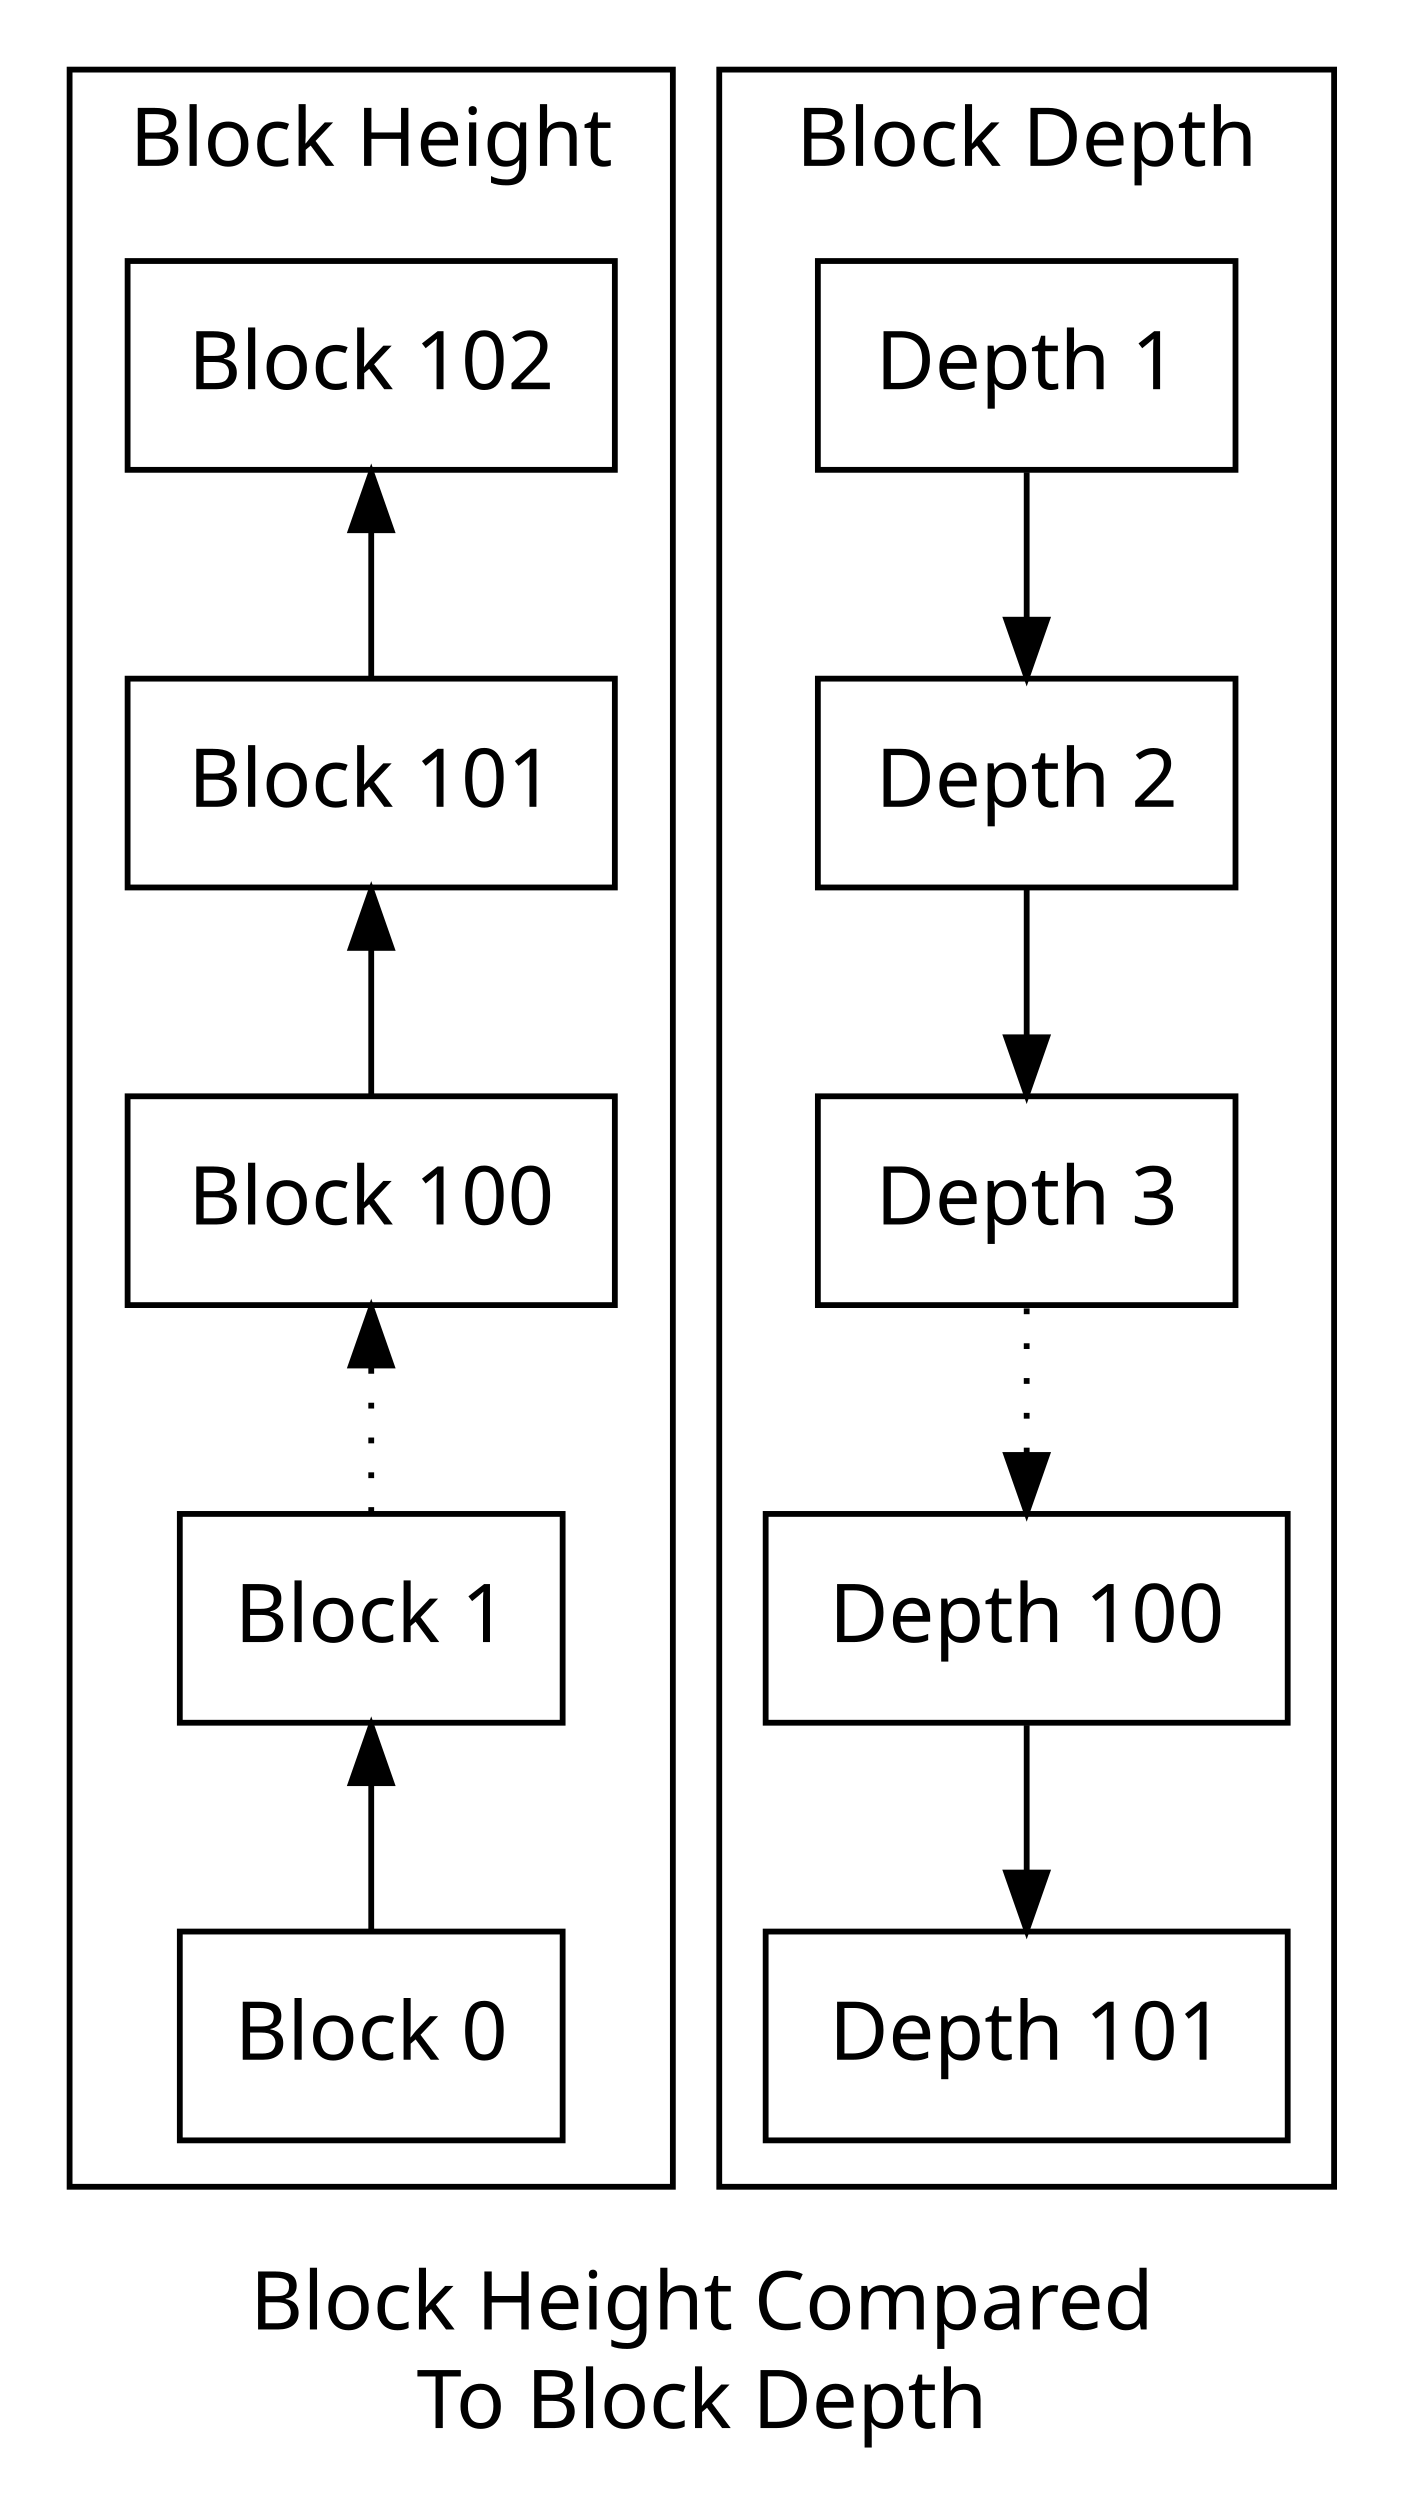
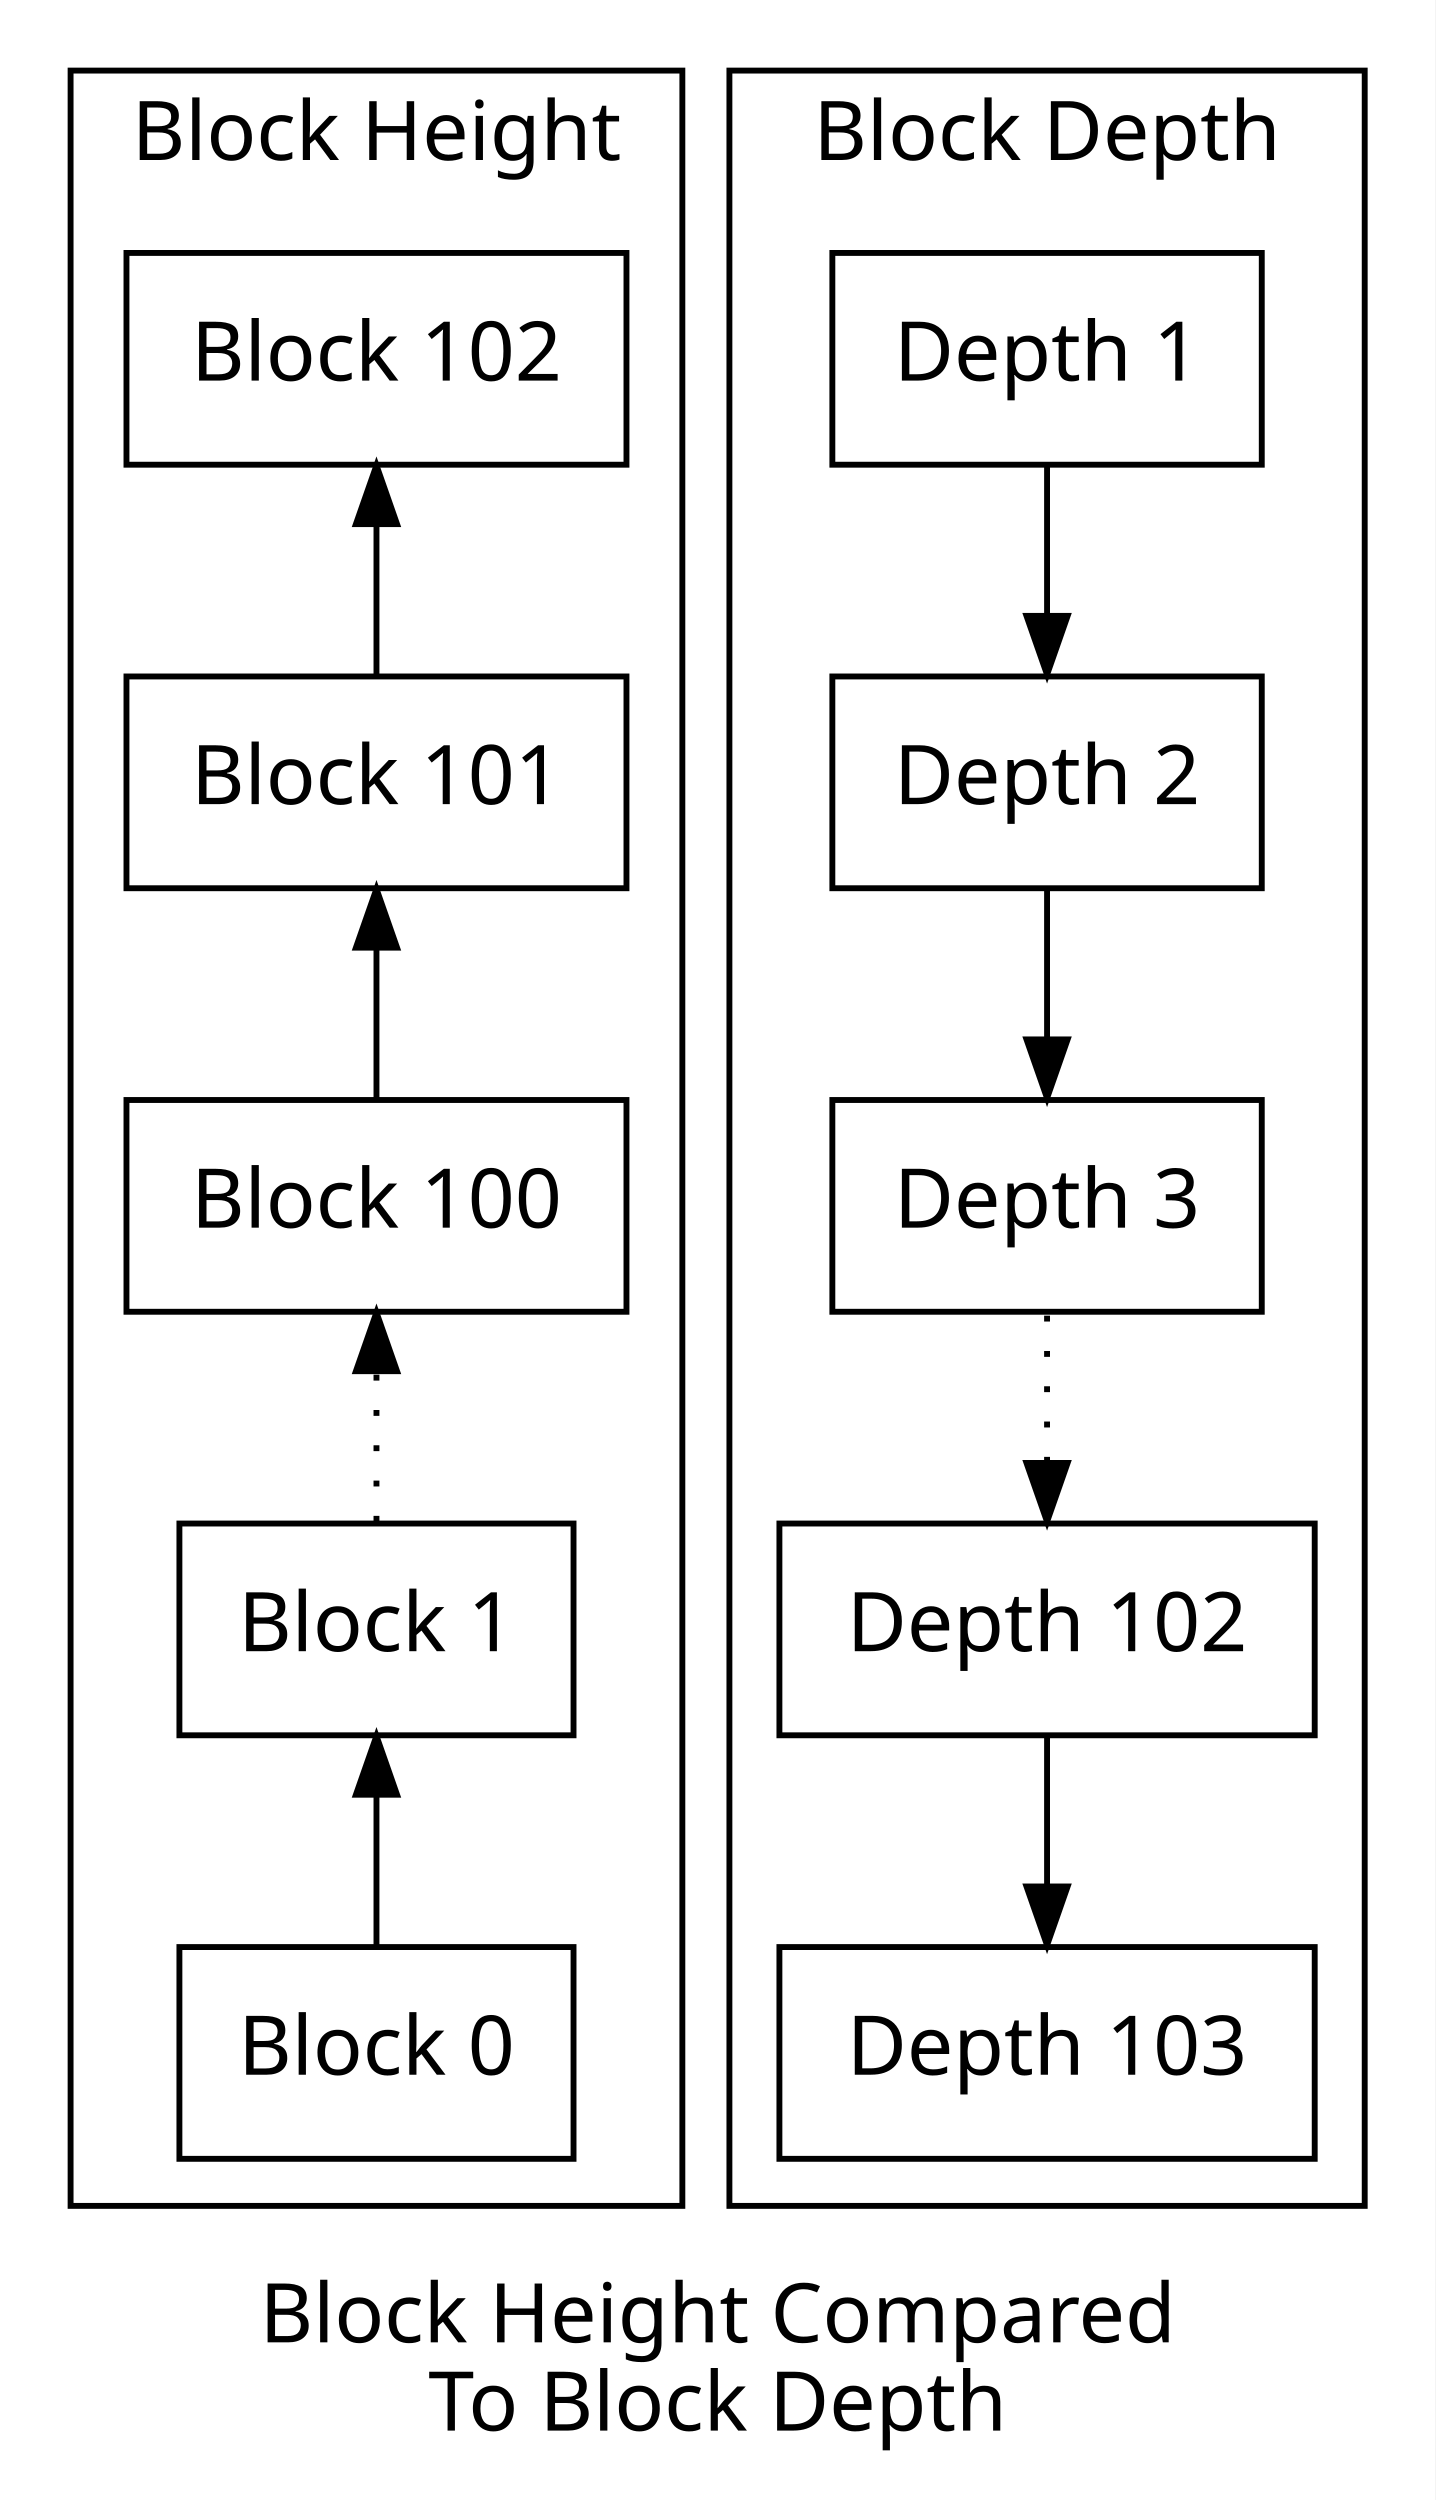
- <svg xmlns="http://www.w3.org/2000/svg" width="242pt" height="431pt" viewBox="0.00 0.00 242.00 431.00">
-   <g id="graph1" class="graph" transform="scale(1 1) rotate(0) translate(4 427)">
-     <polygon fill="white" stroke="white" points="-4,5 -4,-427 239,-427 239,5 -4,5" />
-     <text text-anchor="middle" x="117" y="-25.4" font-family="Sans" font-size="14.00">Block Height Compared</text>
-     <text text-anchor="middle" x="117" y="-8.4" font-family="Sans" font-size="14.00">To Block Depth</text>
-     <g id="graph2" class="cluster">
-       <polygon fill="none" stroke="black" points="8,-50 8,-415 112,-415 112,-50 8,-50" />
-       <text text-anchor="middle" x="60" y="-398.4" font-family="Sans" font-size="14.00">Block Height</text>
+ <svg xmlns="http://www.w3.org/2000/svg" width="244pt" height="425pt" viewBox="0.00 0.00 244.00 425.00">
+   <g id="graph0" class="graph" transform="scale(1 1) rotate(0) translate(4 421)">
+     <polygon fill="white" stroke="none" points="-4,4 -4,-421 240,-421 240,4 -4,4" />
+     <text text-anchor="middle" x="118" y="-22.8" font-family="Sans" font-size="14.00">Block Height Compared</text>
+     <text text-anchor="middle" x="118" y="-7.8" font-family="Sans" font-size="14.00">To Block Depth</text>
+     <g id="clust1" class="cluster">
+       <polygon fill="none" stroke="black" points="8,-46 8,-409 112,-409 112,-46 8,-46" />
+       <text text-anchor="middle" x="60" y="-393.8" font-family="Sans" font-size="14.00">Block Height</text>
    </g>
-     <g id="graph3" class="cluster">
-       <polygon fill="none" stroke="black" points="120,-50 120,-415 226,-415 226,-50 120,-50" />
-       <text text-anchor="middle" x="173" y="-398.4" font-family="Sans" font-size="14.00">Block Depth</text>
+     <g id="clust2" class="cluster">
+       <polygon fill="none" stroke="black" points="120,-46 120,-409 228,-409 228,-46 120,-46" />
+       <text text-anchor="middle" x="174" y="-393.8" font-family="Sans" font-size="14.00">Block Depth</text>
+     </g>
+     <g id="node1" class="node">
+       <polygon fill="none" stroke="black" points="93.5,-90 26.5,-90 26.5,-54 93.5,-54 93.5,-90" />
+       <text text-anchor="middle" x="60" y="-68.3" font-family="Sans" font-size="14.00">Block 0</text>
    </g>
    <g id="node2" class="node">
-       <polygon fill="none" stroke="black" points="93,-94 27,-94 27,-58 93,-58 93,-94" />
-       <text text-anchor="middle" x="60" y="-71.9" font-family="Sans" font-size="14.00">Block 0</text>
+       <polygon fill="none" stroke="black" points="93.5,-162 26.5,-162 26.5,-126 93.5,-126 93.5,-162" />
+       <text text-anchor="middle" x="60" y="-140.3" font-family="Sans" font-size="14.00">Block 1</text>
+     </g>
+     <g id="edge1" class="edge">
+       <path fill="none" stroke="black" d="M60,-90.303C60,-98.017 60,-107.288 60,-115.888" />
+       <polygon fill="black" stroke="black" points="56.5,-115.896 60,-125.896 63.5,-115.896 56.5,-115.896" />
    </g>
    <g id="node3" class="node">
-       <polygon fill="none" stroke="black" points="93,-166 27,-166 27,-130 93,-130 93,-166" />
-       <text text-anchor="middle" x="60" y="-143.9" font-family="Sans" font-size="14.00">Block 1</text>
+       <polygon fill="none" stroke="black" points="102.5,-234 17.5,-234 17.5,-198 102.5,-198 102.5,-234" />
+       <text text-anchor="middle" x="60" y="-212.3" font-family="Sans" font-size="14.00">Block 100</text>
+     </g>
+     <g id="edge2" class="edge">
+       <path fill="none" stroke="black" stroke-dasharray="1,5" d="M60,-162.303C60,-170.017 60,-179.288 60,-187.888" />
+       <polygon fill="black" stroke="black" points="56.5,-187.896 60,-197.896 63.5,-187.896 56.5,-187.896" />
+     </g>
+     <g id="node4" class="node">
+       <polygon fill="none" stroke="black" points="102.5,-306 17.5,-306 17.5,-270 102.5,-270 102.5,-306" />
+       <text text-anchor="middle" x="60" y="-284.3" font-family="Sans" font-size="14.00">Block 101</text>
    </g>
    <g id="edge3" class="edge">
-       <path fill="none" stroke="black" d="M60,-94.169C60,-101.869 60,-111.026 60,-119.583" />
-       <polygon fill="black" stroke="black" points="56.5,-119.587 60,-129.587 63.5,-119.587 56.5,-119.587" />
+       <path fill="none" stroke="black" d="M60,-234.303C60,-242.017 60,-251.288 60,-259.888" />
+       <polygon fill="black" stroke="black" points="56.5,-259.896 60,-269.896 63.5,-259.896 56.5,-259.896" />
    </g>
-     <g id="node4" class="node">
-       <polygon fill="none" stroke="black" points="102,-238 18,-238 18,-202 102,-202 102,-238" />
-       <text text-anchor="middle" x="60" y="-215.9" font-family="Sans" font-size="14.00">Block 100</text>
+     <g id="node5" class="node">
+       <polygon fill="none" stroke="black" points="102.5,-378 17.5,-378 17.5,-342 102.5,-342 102.5,-378" />
+       <text text-anchor="middle" x="60" y="-356.3" font-family="Sans" font-size="14.00">Block 102</text>
+     </g>
+     <g id="edge4" class="edge">
+       <path fill="none" stroke="black" d="M60,-306.303C60,-314.017 60,-323.288 60,-331.888" />
+       <polygon fill="black" stroke="black" points="56.5,-331.896 60,-341.896 63.5,-331.896 56.5,-331.896" />
+     </g>
+     <g id="node6" class="node">
+       <polygon fill="none" stroke="black" points="219.5,-90 128.5,-90 128.5,-54 219.5,-54 219.5,-90" />
+       <text text-anchor="middle" x="174" y="-68.3" font-family="Sans" font-size="14.00">Depth 103</text>
+     </g>
+     <g id="node7" class="node">
+       <polygon fill="none" stroke="black" points="219.5,-162 128.5,-162 128.5,-126 219.5,-126 219.5,-162" />
+       <text text-anchor="middle" x="174" y="-140.3" font-family="Sans" font-size="14.00">Depth 102</text>
    </g>
    <g id="edge5" class="edge">
-       <path fill="none" stroke="black" stroke-dasharray="1,5" d="M60,-166.169C60,-173.869 60,-183.026 60,-191.583" />
-       <polygon fill="black" stroke="black" points="56.5,-191.587 60,-201.587 63.5,-191.587 56.5,-191.587" />
+       <path fill="none" stroke="black" d="M174,-100.335C174,-108.946 174,-118.209 174,-125.896" />
+       <polygon fill="black" stroke="black" points="177.5,-100.303 174,-90.303 170.5,-100.303 177.5,-100.303" />
    </g>
-     <g id="node5" class="node">
-       <polygon fill="none" stroke="black" points="102,-310 18,-310 18,-274 102,-274 102,-310" />
-       <text text-anchor="middle" x="60" y="-287.9" font-family="Sans" font-size="14.00">Block 101</text>
+     <g id="node8" class="node">
+       <polygon fill="none" stroke="black" points="210.5,-234 137.5,-234 137.5,-198 210.5,-198 210.5,-234" />
+       <text text-anchor="middle" x="174" y="-212.3" font-family="Sans" font-size="14.00">Depth 3</text>
+     </g>
+     <g id="edge6" class="edge">
+       <path fill="none" stroke="black" stroke-dasharray="1,5" d="M174,-172.335C174,-180.946 174,-190.209 174,-197.896" />
+       <polygon fill="black" stroke="black" points="177.5,-172.303 174,-162.303 170.5,-172.303 177.5,-172.303" />
+     </g>
+     <g id="node9" class="node">
+       <polygon fill="none" stroke="black" points="210.5,-306 137.5,-306 137.5,-270 210.5,-270 210.5,-306" />
+       <text text-anchor="middle" x="174" y="-284.3" font-family="Sans" font-size="14.00">Depth 2</text>
    </g>
    <g id="edge7" class="edge">
-       <path fill="none" stroke="black" d="M60,-238.169C60,-245.869 60,-255.026 60,-263.583" />
-       <polygon fill="black" stroke="black" points="56.5,-263.587 60,-273.587 63.5,-263.587 56.5,-263.587" />
+       <path fill="none" stroke="black" d="M174,-244.335C174,-252.946 174,-262.209 174,-269.896" />
+       <polygon fill="black" stroke="black" points="177.5,-244.303 174,-234.303 170.5,-244.303 177.5,-244.303" />
    </g>
-     <g id="node6" class="node">
-       <polygon fill="none" stroke="black" points="102,-382 18,-382 18,-346 102,-346 102,-382" />
-       <text text-anchor="middle" x="60" y="-359.9" font-family="Sans" font-size="14.00">Block 102</text>
+     <g id="node10" class="node">
+       <polygon fill="none" stroke="black" points="210.5,-378 137.5,-378 137.5,-342 210.5,-342 210.5,-378" />
+       <text text-anchor="middle" x="174" y="-356.3" font-family="Sans" font-size="14.00">Depth 1</text>
    </g>
    <g id="edge8" class="edge">
-       <path fill="none" stroke="black" d="M60,-310.169C60,-317.869 60,-327.026 60,-335.583" />
-       <polygon fill="black" stroke="black" points="56.5,-335.587 60,-345.587 63.5,-335.587 56.5,-335.587" />
-     </g>
-     <g id="node11" class="node">
-       <polygon fill="none" stroke="black" points="218,-94 128,-94 128,-58 218,-58 218,-94" />
-       <text text-anchor="middle" x="173" y="-71.9" font-family="Sans" font-size="14.00">Depth 101</text>
-     </g>
-     <g id="node12" class="node">
-       <polygon fill="none" stroke="black" points="218,-166 128,-166 128,-130 218,-130 218,-166" />
-       <text text-anchor="middle" x="173" y="-143.9" font-family="Sans" font-size="14.00">Depth 100</text>
-     </g>
-     <g id="edge11" class="edge">
-       <path fill="none" stroke="black" d="M173,-104.427C173,-112.892 173,-121.941 173,-129.587" />
-       <polygon fill="black" stroke="black" points="176.5,-104.169 173,-94.169 169.5,-104.169 176.5,-104.169" />
-     </g>
-     <g id="node13" class="node">
-       <polygon fill="none" stroke="black" points="209,-238 137,-238 137,-202 209,-202 209,-238" />
-       <text text-anchor="middle" x="173" y="-215.9" font-family="Sans" font-size="14.00">Depth 3</text>
-     </g>
-     <g id="edge13" class="edge">
-       <path fill="none" stroke="black" stroke-dasharray="1,5" d="M173,-176.427C173,-184.892 173,-193.941 173,-201.587" />
-       <polygon fill="black" stroke="black" points="176.5,-176.169 173,-166.169 169.5,-176.169 176.5,-176.169" />
-     </g>
-     <g id="node14" class="node">
-       <polygon fill="none" stroke="black" points="209,-310 137,-310 137,-274 209,-274 209,-310" />
-       <text text-anchor="middle" x="173" y="-287.9" font-family="Sans" font-size="14.00">Depth 2</text>
-     </g>
-     <g id="edge15" class="edge">
-       <path fill="none" stroke="black" d="M173,-248.427C173,-256.892 173,-265.941 173,-273.587" />
-       <polygon fill="black" stroke="black" points="176.5,-248.169 173,-238.169 169.5,-248.169 176.5,-248.169" />
-     </g>
-     <g id="node15" class="node">
-       <polygon fill="none" stroke="black" points="209,-382 137,-382 137,-346 209,-346 209,-382" />
-       <text text-anchor="middle" x="173" y="-359.9" font-family="Sans" font-size="14.00">Depth 1</text>
-     </g>
-     <g id="edge16" class="edge">
-       <path fill="none" stroke="black" d="M173,-320.427C173,-328.892 173,-337.941 173,-345.587" />
-       <polygon fill="black" stroke="black" points="176.5,-320.169 173,-310.169 169.5,-320.169 176.5,-320.169" />
+       <path fill="none" stroke="black" d="M174,-316.335C174,-324.946 174,-334.209 174,-341.896" />
+       <polygon fill="black" stroke="black" points="177.5,-316.303 174,-306.303 170.5,-316.303 177.5,-316.303" />
    </g>
  </g>
</svg>
